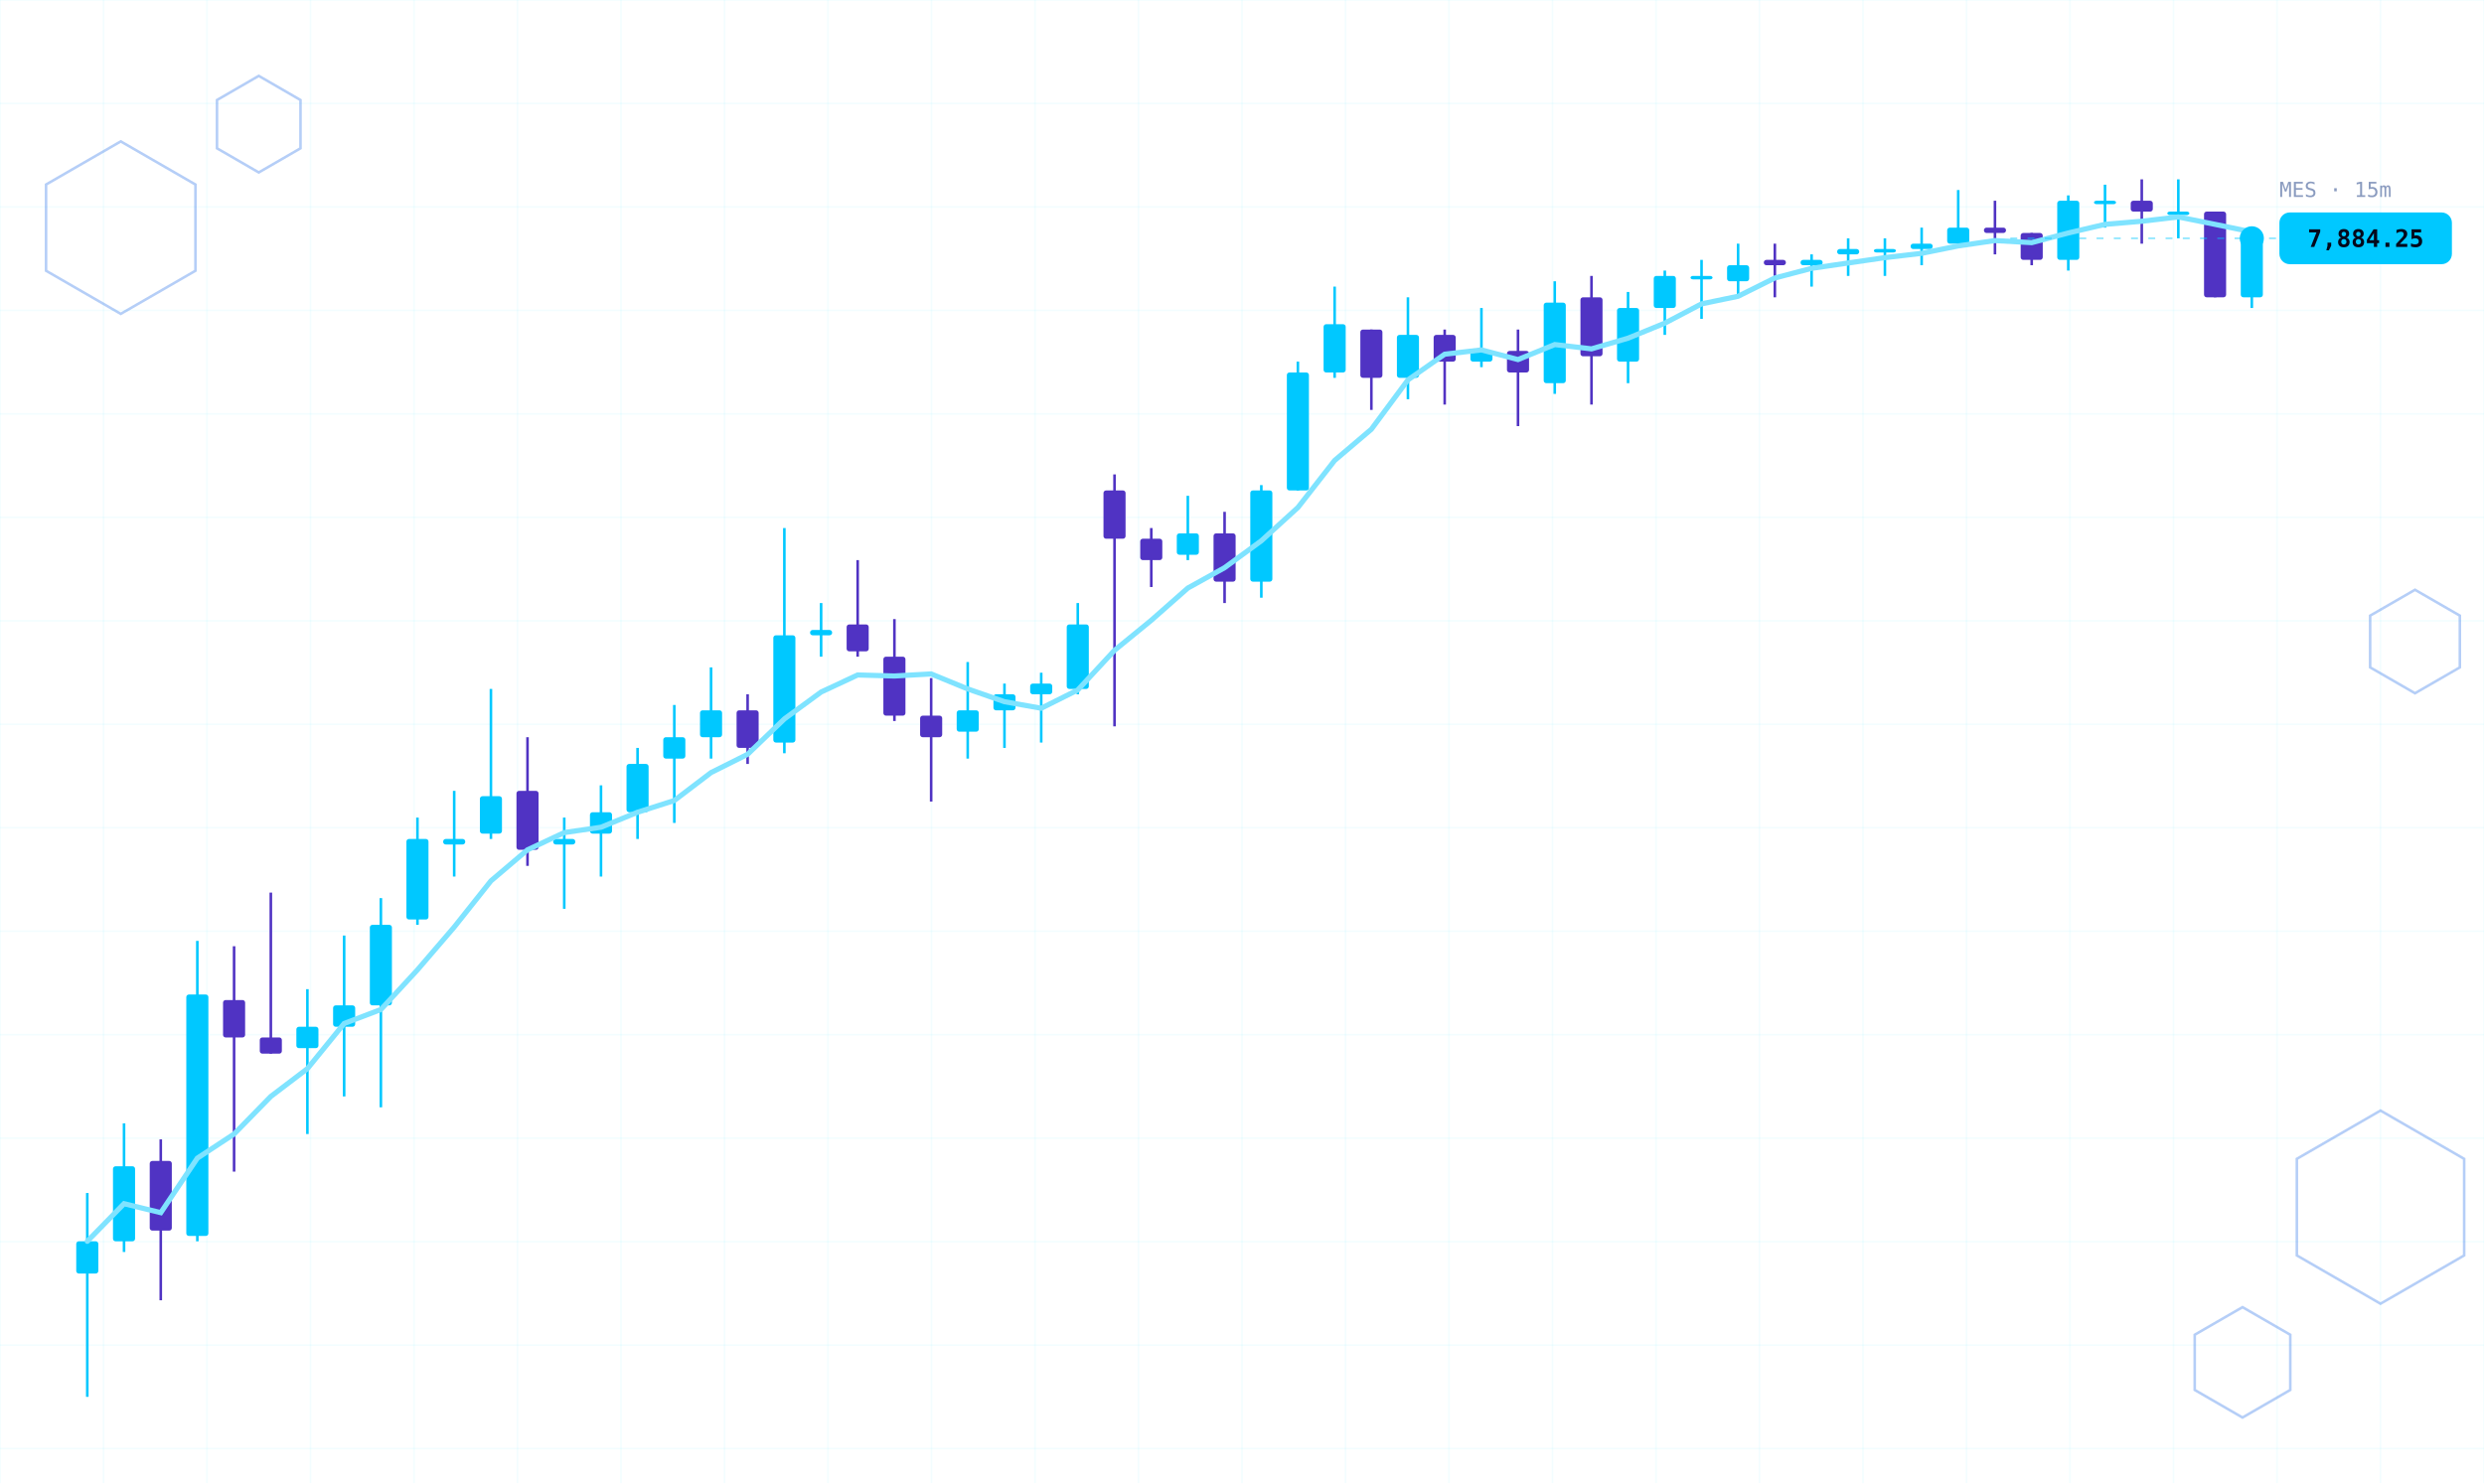
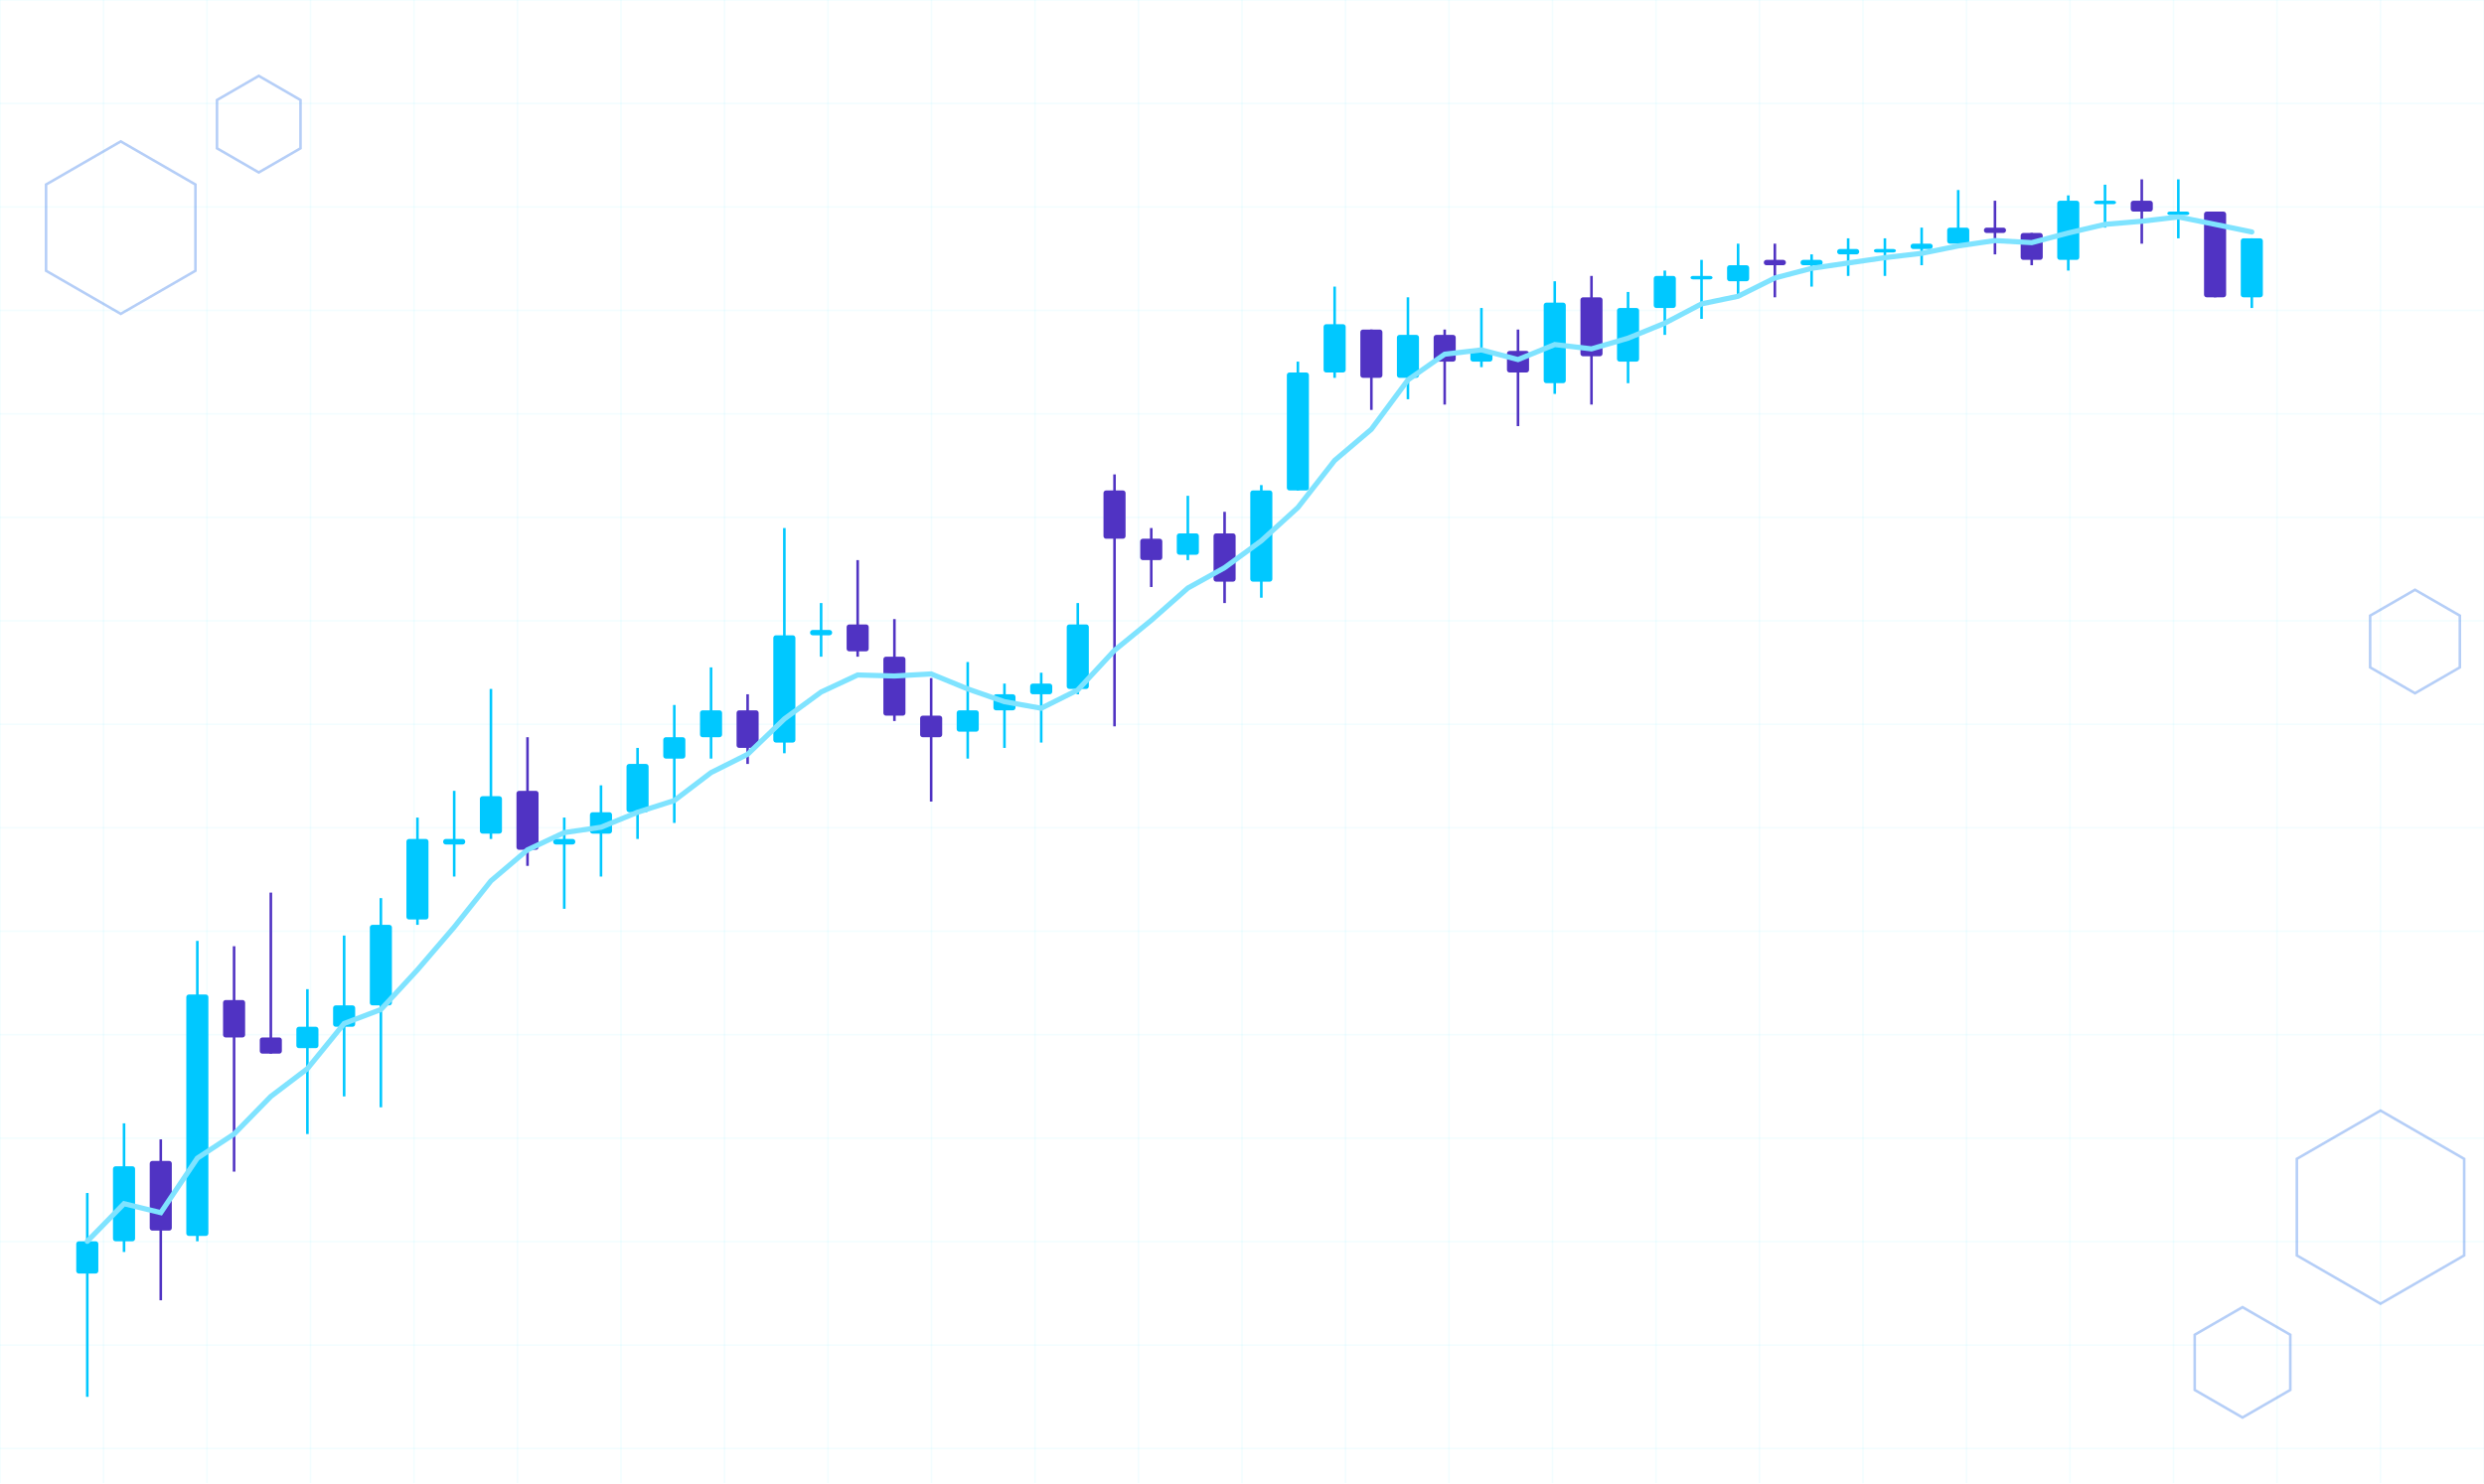
<svg class="hero-chart" viewBox="0 0 1440 860" width="1440" height="860" aria-hidden="true">
  <line x1="0" x2="1440" y1="0" y2="0" stroke="#00C8FF" stroke-opacity="0.05" />
  <line x1="0" x2="1440" y1="60" y2="60" stroke="#00C8FF" stroke-opacity="0.05" />
  <line x1="0" x2="1440" y1="120" y2="120" stroke="#00C8FF" stroke-opacity="0.05" />
  <line x1="0" x2="1440" y1="180" y2="180" stroke="#00C8FF" stroke-opacity="0.05" />
  <line x1="0" x2="1440" y1="240" y2="240" stroke="#00C8FF" stroke-opacity="0.05" />
  <line x1="0" x2="1440" y1="300" y2="300" stroke="#00C8FF" stroke-opacity="0.05" />
  <line x1="0" x2="1440" y1="360" y2="360" stroke="#00C8FF" stroke-opacity="0.05" />
  <line x1="0" x2="1440" y1="420" y2="420" stroke="#00C8FF" stroke-opacity="0.05" />
  <line x1="0" x2="1440" y1="480" y2="480" stroke="#00C8FF" stroke-opacity="0.05" />
  <line x1="0" x2="1440" y1="540" y2="540" stroke="#00C8FF" stroke-opacity="0.05" />
  <line x1="0" x2="1440" y1="600" y2="600" stroke="#00C8FF" stroke-opacity="0.05" />
  <line x1="0" x2="1440" y1="660" y2="660" stroke="#00C8FF" stroke-opacity="0.05" />
  <line x1="0" x2="1440" y1="720" y2="720" stroke="#00C8FF" stroke-opacity="0.05" />
  <line x1="0" x2="1440" y1="780" y2="780" stroke="#00C8FF" stroke-opacity="0.05" />
  <line x1="0" x2="1440" y1="840" y2="840" stroke="#00C8FF" stroke-opacity="0.05" />
  <line x1="0" x2="0" y1="0" y2="860" stroke="#00C8FF" stroke-opacity="0.05" />
  <line x1="60" x2="60" y1="0" y2="860" stroke="#00C8FF" stroke-opacity="0.05" />
  <line x1="120" x2="120" y1="0" y2="860" stroke="#00C8FF" stroke-opacity="0.05" />
  <line x1="180" x2="180" y1="0" y2="860" stroke="#00C8FF" stroke-opacity="0.05" />
  <line x1="240" x2="240" y1="0" y2="860" stroke="#00C8FF" stroke-opacity="0.05" />
  <line x1="300" x2="300" y1="0" y2="860" stroke="#00C8FF" stroke-opacity="0.05" />
  <line x1="360" x2="360" y1="0" y2="860" stroke="#00C8FF" stroke-opacity="0.05" />
  <line x1="420" x2="420" y1="0" y2="860" stroke="#00C8FF" stroke-opacity="0.05" />
  <line x1="480" x2="480" y1="0" y2="860" stroke="#00C8FF" stroke-opacity="0.05" />
  <line x1="540" x2="540" y1="0" y2="860" stroke="#00C8FF" stroke-opacity="0.05" />
  <line x1="600" x2="600" y1="0" y2="860" stroke="#00C8FF" stroke-opacity="0.05" />
  <line x1="660" x2="660" y1="0" y2="860" stroke="#00C8FF" stroke-opacity="0.05" />
  <line x1="720" x2="720" y1="0" y2="860" stroke="#00C8FF" stroke-opacity="0.05" />
  <line x1="780" x2="780" y1="0" y2="860" stroke="#00C8FF" stroke-opacity="0.05" />
  <line x1="840" x2="840" y1="0" y2="860" stroke="#00C8FF" stroke-opacity="0.05" />
  <line x1="900" x2="900" y1="0" y2="860" stroke="#00C8FF" stroke-opacity="0.05" />
  <line x1="960" x2="960" y1="0" y2="860" stroke="#00C8FF" stroke-opacity="0.05" />
  <line x1="1020" x2="1020" y1="0" y2="860" stroke="#00C8FF" stroke-opacity="0.05" />
  <line x1="1080" x2="1080" y1="0" y2="860" stroke="#00C8FF" stroke-opacity="0.05" />
  <line x1="1140" x2="1140" y1="0" y2="860" stroke="#00C8FF" stroke-opacity="0.05" />
  <line x1="1200" x2="1200" y1="0" y2="860" stroke="#00C8FF" stroke-opacity="0.05" />
  <line x1="1260" x2="1260" y1="0" y2="860" stroke="#00C8FF" stroke-opacity="0.05" />
  <line x1="1320" x2="1320" y1="0" y2="860" stroke="#00C8FF" stroke-opacity="0.05" />
  <line x1="1380" x2="1380" y1="0" y2="860" stroke="#00C8FF" stroke-opacity="0.05" />
  <line x1="1440" x2="1440" y1="0" y2="860" stroke="#00C8FF" stroke-opacity="0.05" />
  <polygon class="hexa" points="113.3,107.0 113.3,157.0 70.0,182.0 26.7,157.0 26.7,107.0 70.0,82.0" fill="none" stroke="#2B72E8" stroke-opacity="0.35" stroke-width="1.5" style="animation-delay: 0s" />
  <polygon class="hexb" points="174.2,58.0 174.2,86.0 150.0,100.0 125.8,86.0 125.8,58.0 150.0,44.0" fill="none" stroke="#2B72E8" stroke-opacity="0.35" stroke-width="1.5" style="animation-delay: 2s" />
  <polygon class="hexb" points="1428.5,672.0 1428.5,728.0 1380.0,756.0 1331.5,728.0 1331.5,672.0 1380.0,644.0" fill="none" stroke="#2B72E8" stroke-opacity="0.35" stroke-width="1.5" style="animation-delay: 1s" />
  <polygon class="hexa" points="1327.7,774.0 1327.7,806.0 1300.0,822.0 1272.3,806.0 1272.3,774.0 1300.0,758.0" fill="none" stroke="#2B72E8" stroke-opacity="0.35" stroke-width="1.5" style="animation-delay: 3s" />
  <polygon class="hexa" points="1426.0,357.0 1426.0,387.0 1400.0,402.0 1374.0,387.0 1374.0,357.0 1400.0,342.0" fill="none" stroke="#2B72E8" stroke-opacity="0.35" stroke-width="1.5" style="animation-delay: 4s" />
  <g class="cdl" style="animation-delay: 0.00s">
    <line x1="50.6" x2="50.6" y1="691.8" y2="810" stroke="#00C8FF" stroke-width="1.5" />
    <rect x="44.2" y="719.8" width="12.8" height="18.7" rx="1.5" fill="#00C8FF" />
  </g>
  <g class="cdl" style="animation-delay: 0.07s">
    <line x1="71.9" x2="71.9" y1="651.4" y2="726" stroke="#00C8FF" stroke-width="1.5" />
    <rect x="65.5" y="676.3" width="12.8" height="43.5" rx="1.5" fill="#00C8FF" />
  </g>
  <g class="cdl" style="animation-delay: 0.14s">
    <line x1="93.2" x2="93.2" y1="660.7" y2="754" stroke="#5033C3" stroke-width="1.5" />
    <rect x="86.8" y="673.2" width="12.8" height="40.4" rx="1.5" fill="#5033C3" />
  </g>
  <g class="cdl" style="animation-delay: 0.21s">
    <line x1="114.4" x2="114.4" y1="545.6" y2="719.8" stroke="#00C8FF" stroke-width="1.5" />
    <rect x="108.0" y="576.7" width="12.8" height="140.0" rx="1.5" fill="#00C8FF" />
  </g>
  <g class="cdl" style="animation-delay: 0.28s">
    <line x1="135.7" x2="135.7" y1="548.7" y2="679.4" stroke="#5033C3" stroke-width="1.5" />
    <rect x="129.3" y="579.9" width="12.8" height="21.7" rx="1.5" fill="#5033C3" />
  </g>
  <g class="cdl" style="animation-delay: 0.35s">
    <line x1="157" x2="157" y1="517.6" y2="611" stroke="#5033C3" stroke-width="1.5" />
    <rect x="150.6" y="601.6" width="12.8" height="9.4" rx="1.5" fill="#5033C3" />
  </g>
  <g class="cdl" style="animation-delay: 0.42s">
    <line x1="178.2" x2="178.2" y1="573.6" y2="657.6" stroke="#00C8FF" stroke-width="1.5" />
    <rect x="171.8" y="595.4" width="12.8" height="12.4" rx="1.5" fill="#00C8FF" />
  </g>
  <g class="cdl" style="animation-delay: 0.49s">
    <line x1="199.5" x2="199.5" y1="542.5" y2="635.8" stroke="#00C8FF" stroke-width="1.5" />
    <rect x="193.1" y="583" width="12.8" height="12.4" rx="1.5" fill="#00C8FF" />
  </g>
  <g class="cdl" style="animation-delay: 0.56s">
    <line x1="220.8" x2="220.8" y1="520.8" y2="642.1" stroke="#00C8FF" stroke-width="1.5" />
    <rect x="214.4" y="536.3" width="12.8" height="46.7" rx="1.5" fill="#00C8FF" />
  </g>
  <g class="cdl" style="animation-delay: 0.63s">
    <line x1="242" x2="242" y1="474.1" y2="536.3" stroke="#00C8FF" stroke-width="1.5" />
    <rect x="235.6" y="486.5" width="12.8" height="46.7" rx="1.5" fill="#00C8FF" />
  </g>
  <g class="cdl" style="animation-delay: 0.70s">
    <line x1="263.3" x2="263.3" y1="458.6" y2="508.3" stroke="#00C8FF" stroke-width="1.5" />
    <rect x="256.9" y="486.5" width="12.8" height="3.2" rx="1.5" fill="#00C8FF" />
  </g>
  <g class="cdl" style="animation-delay: 0.77s">
    <line x1="284.6" x2="284.6" y1="399.5" y2="486.5" stroke="#00C8FF" stroke-width="1.5" />
    <rect x="278.2" y="461.7" width="12.8" height="21.7" rx="1.5" fill="#00C8FF" />
  </g>
  <g class="cdl" style="animation-delay: 0.84s">
    <line x1="305.8" x2="305.8" y1="427.5" y2="502.1" stroke="#5033C3" stroke-width="1.5" />
    <rect x="299.4" y="458.6" width="12.8" height="34.2" rx="1.5" fill="#5033C3" />
  </g>
  <g class="cdl" style="animation-delay: 0.91s">
    <line x1="327.1" x2="327.1" y1="474.1" y2="527" stroke="#00C8FF" stroke-width="1.5" />
    <rect x="320.7" y="486.5" width="12.8" height="3.2" rx="1.5" fill="#00C8FF" />
  </g>
  <g class="cdl" style="animation-delay: 0.98s">
    <line x1="348.4" x2="348.4" y1="455.4" y2="508.3" stroke="#00C8FF" stroke-width="1.5" />
    <rect x="342.0" y="471" width="12.8" height="12.4" rx="1.5" fill="#00C8FF" />
  </g>
  <g class="cdl" style="animation-delay: 1.05s">
    <line x1="369.6" x2="369.6" y1="433.7" y2="486.5" stroke="#00C8FF" stroke-width="1.5" />
    <rect x="363.2" y="443" width="12.8" height="28.0" rx="1.5" fill="#00C8FF" />
  </g>
  <g class="cdl" style="animation-delay: 1.12s">
    <line x1="390.9" x2="390.9" y1="408.8" y2="477.2" stroke="#00C8FF" stroke-width="1.5" />
    <rect x="384.5" y="427.5" width="12.8" height="12.4" rx="1.5" fill="#00C8FF" />
  </g>
  <g class="cdl" style="animation-delay: 1.19s">
    <line x1="412.2" x2="412.2" y1="387" y2="439.9" stroke="#00C8FF" stroke-width="1.5" />
    <rect x="405.8" y="411.9" width="12.8" height="15.6" rx="1.5" fill="#00C8FF" />
  </g>
  <g class="cdl" style="animation-delay: 1.26s">
    <line x1="433.4" x2="433.4" y1="402.6" y2="443" stroke="#5033C3" stroke-width="1.5" />
    <rect x="427.0" y="411.9" width="12.8" height="21.8" rx="1.5" fill="#5033C3" />
  </g>
  <g class="cdl" style="animation-delay: 1.33s">
    <line x1="454.7" x2="454.7" y1="306.2" y2="436.8" stroke="#00C8FF" stroke-width="1.5" />
    <rect x="448.3" y="368.4" width="12.8" height="62.2" rx="1.5" fill="#00C8FF" />
  </g>
  <g class="cdl" style="animation-delay: 1.40s">
    <line x1="476" x2="476" y1="349.7" y2="380.8" stroke="#00C8FF" stroke-width="1.5" />
    <rect x="469.6" y="365.3" width="12.8" height="3.1" rx="1.5" fill="#00C8FF" />
  </g>
  <g class="cdl" style="animation-delay: 1.47s">
    <line x1="497.2" x2="497.2" y1="324.8" y2="380.8" stroke="#5033C3" stroke-width="1.5" />
    <rect x="490.8" y="362.1" width="12.8" height="15.6" rx="1.5" fill="#5033C3" />
  </g>
  <g class="cdl" style="animation-delay: 1.54s">
    <line x1="518.5" x2="518.5" y1="359" y2="418.1" stroke="#5033C3" stroke-width="1.5" />
    <rect x="512.1" y="380.8" width="12.8" height="34.2" rx="1.5" fill="#5033C3" />
  </g>
  <g class="cdl" style="animation-delay: 1.61s">
    <line x1="539.8" x2="539.8" y1="393.2" y2="464.8" stroke="#5033C3" stroke-width="1.5" />
    <rect x="533.4" y="415" width="12.8" height="12.5" rx="1.5" fill="#5033C3" />
  </g>
  <g class="cdl" style="animation-delay: 1.68s">
    <line x1="561" x2="561" y1="383.9" y2="439.9" stroke="#00C8FF" stroke-width="1.5" />
    <rect x="554.6" y="411.9" width="12.8" height="12.4" rx="1.5" fill="#00C8FF" />
  </g>
  <g class="cdl" style="animation-delay: 1.75s">
    <line x1="582.3" x2="582.3" y1="396.4" y2="433.7" stroke="#00C8FF" stroke-width="1.5" />
    <rect x="575.9" y="402.6" width="12.8" height="9.3" rx="1.5" fill="#00C8FF" />
  </g>
  <g class="cdl" style="animation-delay: 1.82s">
    <line x1="603.6" x2="603.6" y1="390.1" y2="430.6" stroke="#00C8FF" stroke-width="1.5" />
    <rect x="597.2" y="396.4" width="12.8" height="6.2" rx="1.5" fill="#00C8FF" />
  </g>
  <g class="cdl" style="animation-delay: 1.89s">
    <line x1="624.8" x2="624.8" y1="349.7" y2="402.6" stroke="#00C8FF" stroke-width="1.5" />
    <rect x="618.4" y="362.1" width="12.8" height="37.4" rx="1.5" fill="#00C8FF" />
  </g>
  <g class="cdl" style="animation-delay: 1.96s">
    <line x1="646.1" x2="646.1" y1="275.1" y2="421.2" stroke="#5033C3" stroke-width="1.5" />
    <rect x="639.7" y="284.4" width="12.8" height="28.0" rx="1.5" fill="#5033C3" />
  </g>
  <g class="cdl" style="animation-delay: 2.03s">
    <line x1="667.4" x2="667.4" y1="306.2" y2="340.4" stroke="#5033C3" stroke-width="1.5" />
    <rect x="661.0" y="312.4" width="12.8" height="12.4" rx="1.5" fill="#5033C3" />
  </g>
  <g class="cdl" style="animation-delay: 2.10s">
    <line x1="688.6" x2="688.6" y1="287.5" y2="324.8" stroke="#00C8FF" stroke-width="1.5" />
    <rect x="682.2" y="309.3" width="12.8" height="12.4" rx="1.5" fill="#00C8FF" />
  </g>
  <g class="cdl" style="animation-delay: 2.17s">
    <line x1="709.9" x2="709.9" y1="296.8" y2="349.7" stroke="#5033C3" stroke-width="1.5" />
    <rect x="703.5" y="309.3" width="12.8" height="28.0" rx="1.5" fill="#5033C3" />
  </g>
  <g class="cdl" style="animation-delay: 2.24s">
    <line x1="731.2" x2="731.2" y1="281.3" y2="346.6" stroke="#00C8FF" stroke-width="1.5" />
    <rect x="724.8" y="284.4" width="12.8" height="52.9" rx="1.5" fill="#00C8FF" />
  </g>
  <g class="cdl" style="animation-delay: 2.31s">
    <line x1="752.4" x2="752.4" y1="209.7" y2="284.4" stroke="#00C8FF" stroke-width="1.5" />
    <rect x="746.0" y="216" width="12.8" height="68.4" rx="1.5" fill="#00C8FF" />
  </g>
  <g class="cdl" style="animation-delay: 2.38s">
    <line x1="773.7" x2="773.7" y1="166.2" y2="219.1" stroke="#00C8FF" stroke-width="1.5" />
    <rect x="767.3" y="188" width="12.8" height="28.0" rx="1.5" fill="#00C8FF" />
  </g>
  <g class="cdl" style="animation-delay: 2.45s">
    <line x1="795" x2="795" y1="191.1" y2="237.7" stroke="#5033C3" stroke-width="1.5" />
    <rect x="788.6" y="191.1" width="12.8" height="28.0" rx="1.5" fill="#5033C3" />
  </g>
  <g class="cdl" style="animation-delay: 2.52s">
    <line x1="816.2" x2="816.2" y1="172.4" y2="231.5" stroke="#00C8FF" stroke-width="1.5" />
    <rect x="809.8" y="194.2" width="12.8" height="24.9" rx="1.5" fill="#00C8FF" />
  </g>
  <g class="cdl" style="animation-delay: 2.59s">
    <line x1="837.5" x2="837.5" y1="191.1" y2="234.6" stroke="#5033C3" stroke-width="1.5" />
    <rect x="831.1" y="194.2" width="12.8" height="15.5" rx="1.5" fill="#5033C3" />
  </g>
  <g class="cdl" style="animation-delay: 2.66s">
    <line x1="858.8" x2="858.8" y1="178.6" y2="212.9" stroke="#00C8FF" stroke-width="1.5" />
    <rect x="852.4" y="203.5" width="12.8" height="6.2" rx="1.5" fill="#00C8FF" />
  </g>
  <g class="cdl" style="animation-delay: 2.73s">
    <line x1="880" x2="880" y1="191.1" y2="247.1" stroke="#5033C3" stroke-width="1.5" />
    <rect x="873.6" y="203.5" width="12.8" height="12.5" rx="1.5" fill="#5033C3" />
  </g>
  <g class="cdl" style="animation-delay: 2.80s">
    <line x1="901.3" x2="901.3" y1="163.1" y2="228.4" stroke="#00C8FF" stroke-width="1.5" />
    <rect x="894.9" y="175.5" width="12.8" height="46.7" rx="1.5" fill="#00C8FF" />
  </g>
  <g class="cdl" style="animation-delay: 2.87s">
    <line x1="922.6" x2="922.6" y1="160" y2="234.6" stroke="#5033C3" stroke-width="1.5" />
    <rect x="916.2" y="172.4" width="12.8" height="34.2" rx="1.5" fill="#5033C3" />
  </g>
  <g class="cdl" style="animation-delay: 2.94s">
    <line x1="943.8" x2="943.8" y1="169.3" y2="222.2" stroke="#00C8FF" stroke-width="1.5" />
    <rect x="937.4" y="178.6" width="12.8" height="31.1" rx="1.5" fill="#00C8FF" />
  </g>
  <g class="cdl" style="animation-delay: 3.01s">
    <line x1="965.1" x2="965.1" y1="156.9" y2="194.2" stroke="#00C8FF" stroke-width="1.5" />
    <rect x="958.7" y="160" width="12.8" height="18.6" rx="1.5" fill="#00C8FF" />
  </g>
  <g class="cdl" style="animation-delay: 3.08s">
    <line x1="986.4" x2="986.4" y1="150.7" y2="184.9" stroke="#00C8FF" stroke-width="1.5" />
    <rect x="980.0" y="160" width="12.8" height="2.0" rx="1.5" fill="#00C8FF" />
  </g>
  <g class="cdl" style="animation-delay: 3.15s">
    <line x1="1007.6" x2="1007.6" y1="141.3" y2="172.4" stroke="#00C8FF" stroke-width="1.5" />
    <rect x="1001.2" y="153.8" width="12.8" height="9.3" rx="1.5" fill="#00C8FF" />
  </g>
  <g class="cdl" style="animation-delay: 3.22s">
    <line x1="1028.9" x2="1028.9" y1="141.3" y2="172.4" stroke="#5033C3" stroke-width="1.5" />
    <rect x="1022.5" y="150.7" width="12.8" height="3.1" rx="1.5" fill="#5033C3" />
  </g>
  <g class="cdl" style="animation-delay: 3.29s">
    <line x1="1050.2" x2="1050.2" y1="147.5" y2="166.2" stroke="#00C8FF" stroke-width="1.5" />
    <rect x="1043.8" y="150.7" width="12.8" height="3.1" rx="1.5" fill="#00C8FF" />
  </g>
  <g class="cdl" style="animation-delay: 3.36s">
    <line x1="1071.4" x2="1071.4" y1="138.2" y2="160" stroke="#00C8FF" stroke-width="1.5" />
    <rect x="1065.0" y="144.4" width="12.8" height="3.1" rx="1.5" fill="#00C8FF" />
  </g>
  <g class="cdl" style="animation-delay: 3.43s">
    <line x1="1092.7" x2="1092.7" y1="138.2" y2="160" stroke="#00C8FF" stroke-width="1.5" />
    <rect x="1086.3" y="144.4" width="12.8" height="2.0" rx="1.5" fill="#00C8FF" />
  </g>
  <g class="cdl" style="animation-delay: 3.50s">
    <line x1="1114" x2="1114" y1="132" y2="153.8" stroke="#00C8FF" stroke-width="1.5" />
    <rect x="1107.6" y="141.3" width="12.8" height="3.1" rx="1.5" fill="#00C8FF" />
  </g>
  <g class="cdl" style="animation-delay: 3.57s">
    <line x1="1135.2" x2="1135.2" y1="110.2" y2="141.3" stroke="#00C8FF" stroke-width="1.5" />
    <rect x="1128.8" y="132" width="12.8" height="9.3" rx="1.5" fill="#00C8FF" />
  </g>
  <g class="cdl" style="animation-delay: 3.64s">
    <line x1="1156.5" x2="1156.5" y1="116.4" y2="147.5" stroke="#5033C3" stroke-width="1.5" />
    <rect x="1150.1" y="132" width="12.8" height="3.1" rx="1.5" fill="#5033C3" />
  </g>
  <g class="cdl" style="animation-delay: 3.71s">
    <line x1="1177.8" x2="1177.8" y1="135.1" y2="153.8" stroke="#5033C3" stroke-width="1.5" />
    <rect x="1171.4" y="135.1" width="12.8" height="15.6" rx="1.5" fill="#5033C3" />
  </g>
  <g class="cdl" style="animation-delay: 3.78s">
    <line x1="1199" x2="1199" y1="113.3" y2="156.9" stroke="#00C8FF" stroke-width="1.5" />
    <rect x="1192.6" y="116.4" width="12.8" height="34.3" rx="1.5" fill="#00C8FF" />
  </g>
  <g class="cdl" style="animation-delay: 3.85s">
    <line x1="1220.3" x2="1220.3" y1="107.1" y2="132" stroke="#00C8FF" stroke-width="1.5" />
    <rect x="1213.9" y="116.4" width="12.8" height="2.0" rx="1.5" fill="#00C8FF" />
  </g>
  <g class="cdl" style="animation-delay: 3.92s">
    <line x1="1241.6" x2="1241.6" y1="104" y2="141.3" stroke="#5033C3" stroke-width="1.5" />
    <rect x="1235.2" y="116.4" width="12.8" height="6.3" rx="1.5" fill="#5033C3" />
  </g>
  <g class="cdl" style="animation-delay: 3.99s">
    <line x1="1262.8" x2="1262.8" y1="104" y2="138.2" stroke="#00C8FF" stroke-width="1.5" />
    <rect x="1256.4" y="122.7" width="12.8" height="2.0" rx="1.5" fill="#00C8FF" />
  </g>
  <g class="cdl" style="animation-delay: 4.06s">
    <line x1="1284.1" x2="1284.1" y1="122.7" y2="172.4" stroke="#5033C3" stroke-width="1.5" />
    <rect x="1277.7" y="122.7" width="12.8" height="49.7" rx="1.5" fill="#5033C3" />
  </g>
  <g class="cdl" style="animation-delay: 4.13s">
    <line x1="1305.4" x2="1305.4" y1="138.2" y2="178.6" stroke="#00C8FF" stroke-width="1.5" />
    <rect x="1299.0" y="138.2" width="12.8" height="34.2" rx="1.5" fill="#00C8FF" />
  </g>
  <path class="trend" d="M50.6 719.8 L71.9 698 L93.2 703.2 L114.4 671.6 L135.7 657.6 L157 635.8 L178.2 619.7 L199.5 593.5 L220.8 585.4 L242 562.4 L263.3 537.6 L284.6 510.8 L305.8 492.8 L327.1 482.8 L348.4 479.7 L369.6 471 L390.9 464.2 L412.2 448 L433.4 437.4 L454.7 416.9 L476 401.3 L497.2 391.4 L518.5 392 L539.8 390.8 L561 399.5 L582.3 406.9 L603.6 410.7 L624.8 400.1 L646.1 377.1 L667.4 359.7 L688.6 341 L709.9 329.2 L731.2 313.6 L752.4 294.3 L773.7 267 L795 248.9 L816.2 220.3 L837.5 205.4 L858.8 202.9 L880 208.5 L901.3 199.8 L922.6 202.3 L943.8 196.1 L965.1 187.4 L986.4 176.2 L1007.6 171.8 L1028.9 161.2 L1050.2 155.6 L1071.4 152.5 L1092.7 149.4 L1114 146.9 L1135.2 142.6 L1156.5 139.5 L1177.8 140.7 L1199 135.1 L1220.3 130.1 L1241.6 128.3 L1262.8 125.8 L1284.1 130.1 L1305.4 134.5" fill="none" stroke="#7FE3FF" stroke-width="3" stroke-linecap="round" pathLength="1" />
-   <line x1="1165.4" x2="1319.4" y1="138.2" y2="138.2" stroke="#00C8FF" stroke-opacity="0.45" stroke-dasharray="4 6" />
-   <g class="pulse">
-     <circle cx="1305.4" cy="138.2" r="7" fill="#00C8FF" />
-   </g>
-   <rect x="1321.4" y="123.2" width="100" height="30" rx="6" fill="#00C8FF" />
-   <text x="1371.4" y="143.2" text-anchor="middle" fill="#04091C" font-size="14" font-weight="700" font-family="JetBrains Mono, monospace">7,884.25</text>
-   <text x="1321.4" y="114.2" fill="#8A9BBF" font-size="12" font-family="JetBrains Mono, monospace">MES · 15m</text>
  <defs>
    <linearGradient id="sweepg" x1="0" x2="1" y1="0" y2="0">
      <stop offset="0" stop-color="#00C8FF" stop-opacity="0" />
      <stop offset="0.5" stop-color="#00C8FF" stop-opacity="0.16" />
      <stop offset="1" stop-color="#00C8FF" stop-opacity="0" />
    </linearGradient>
  </defs>
  <rect class="sweep" x="-260" y="0" width="260" height="860" fill="url(#sweepg)" />
</svg>
